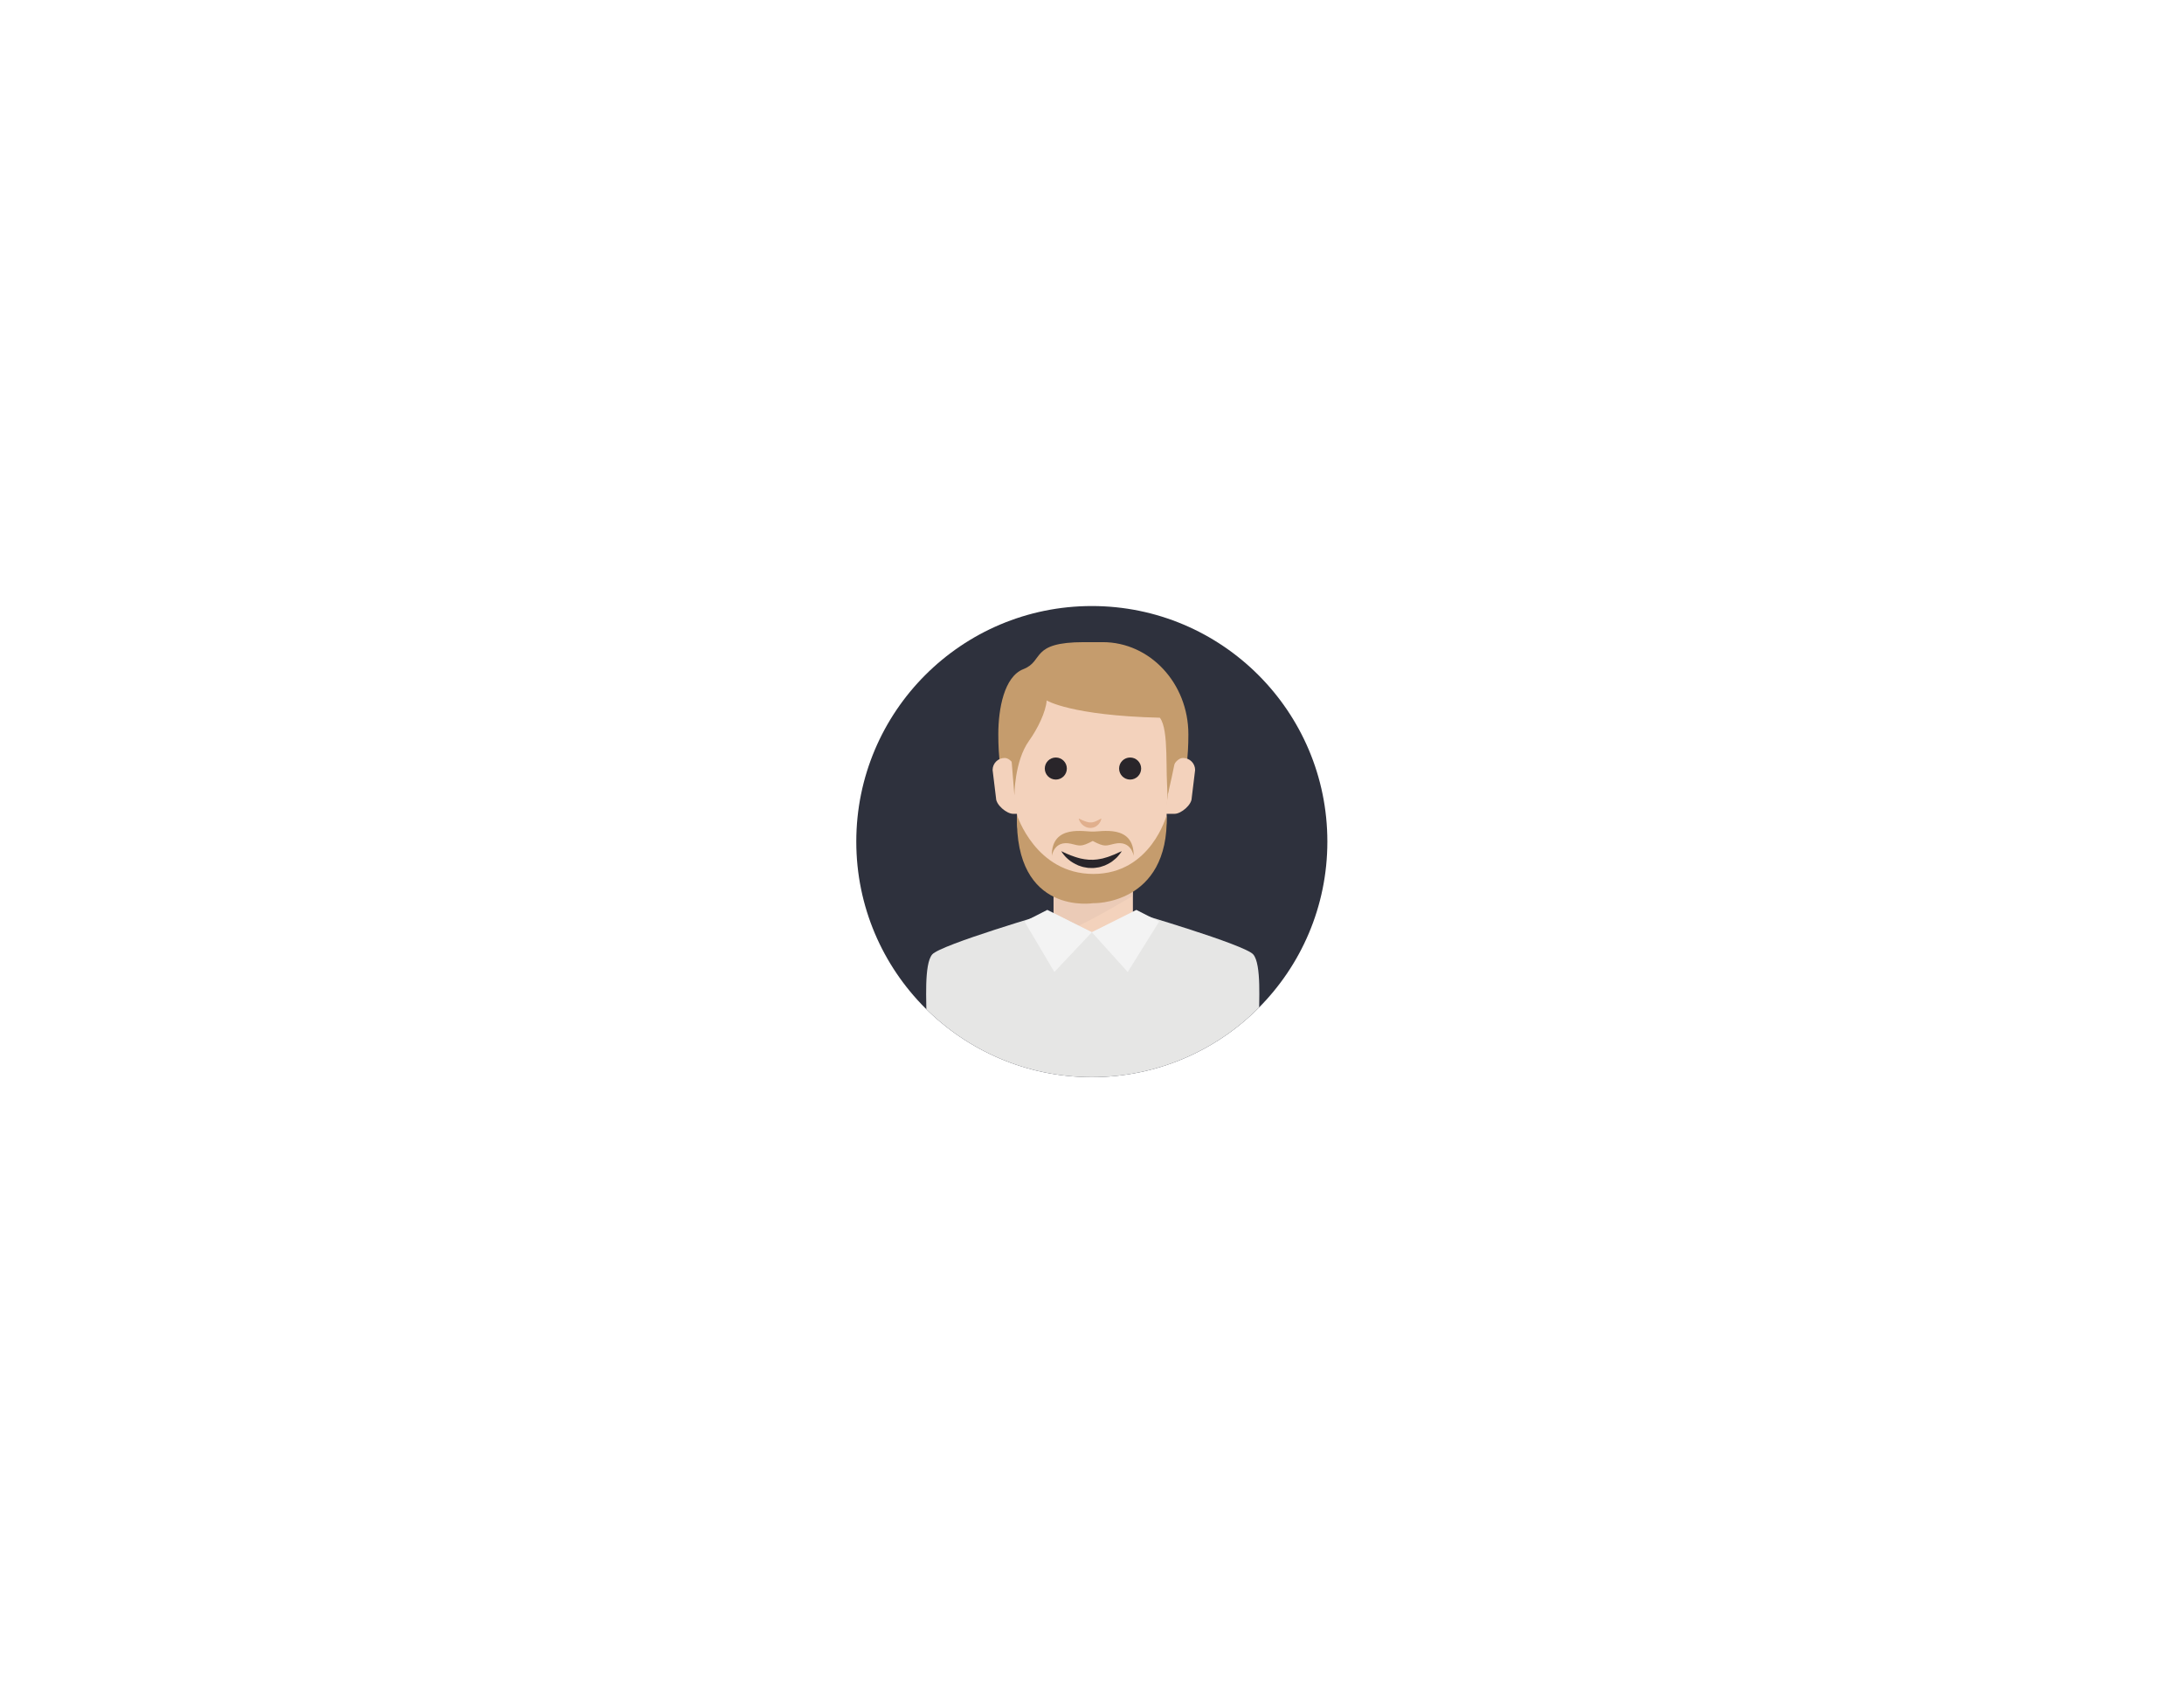
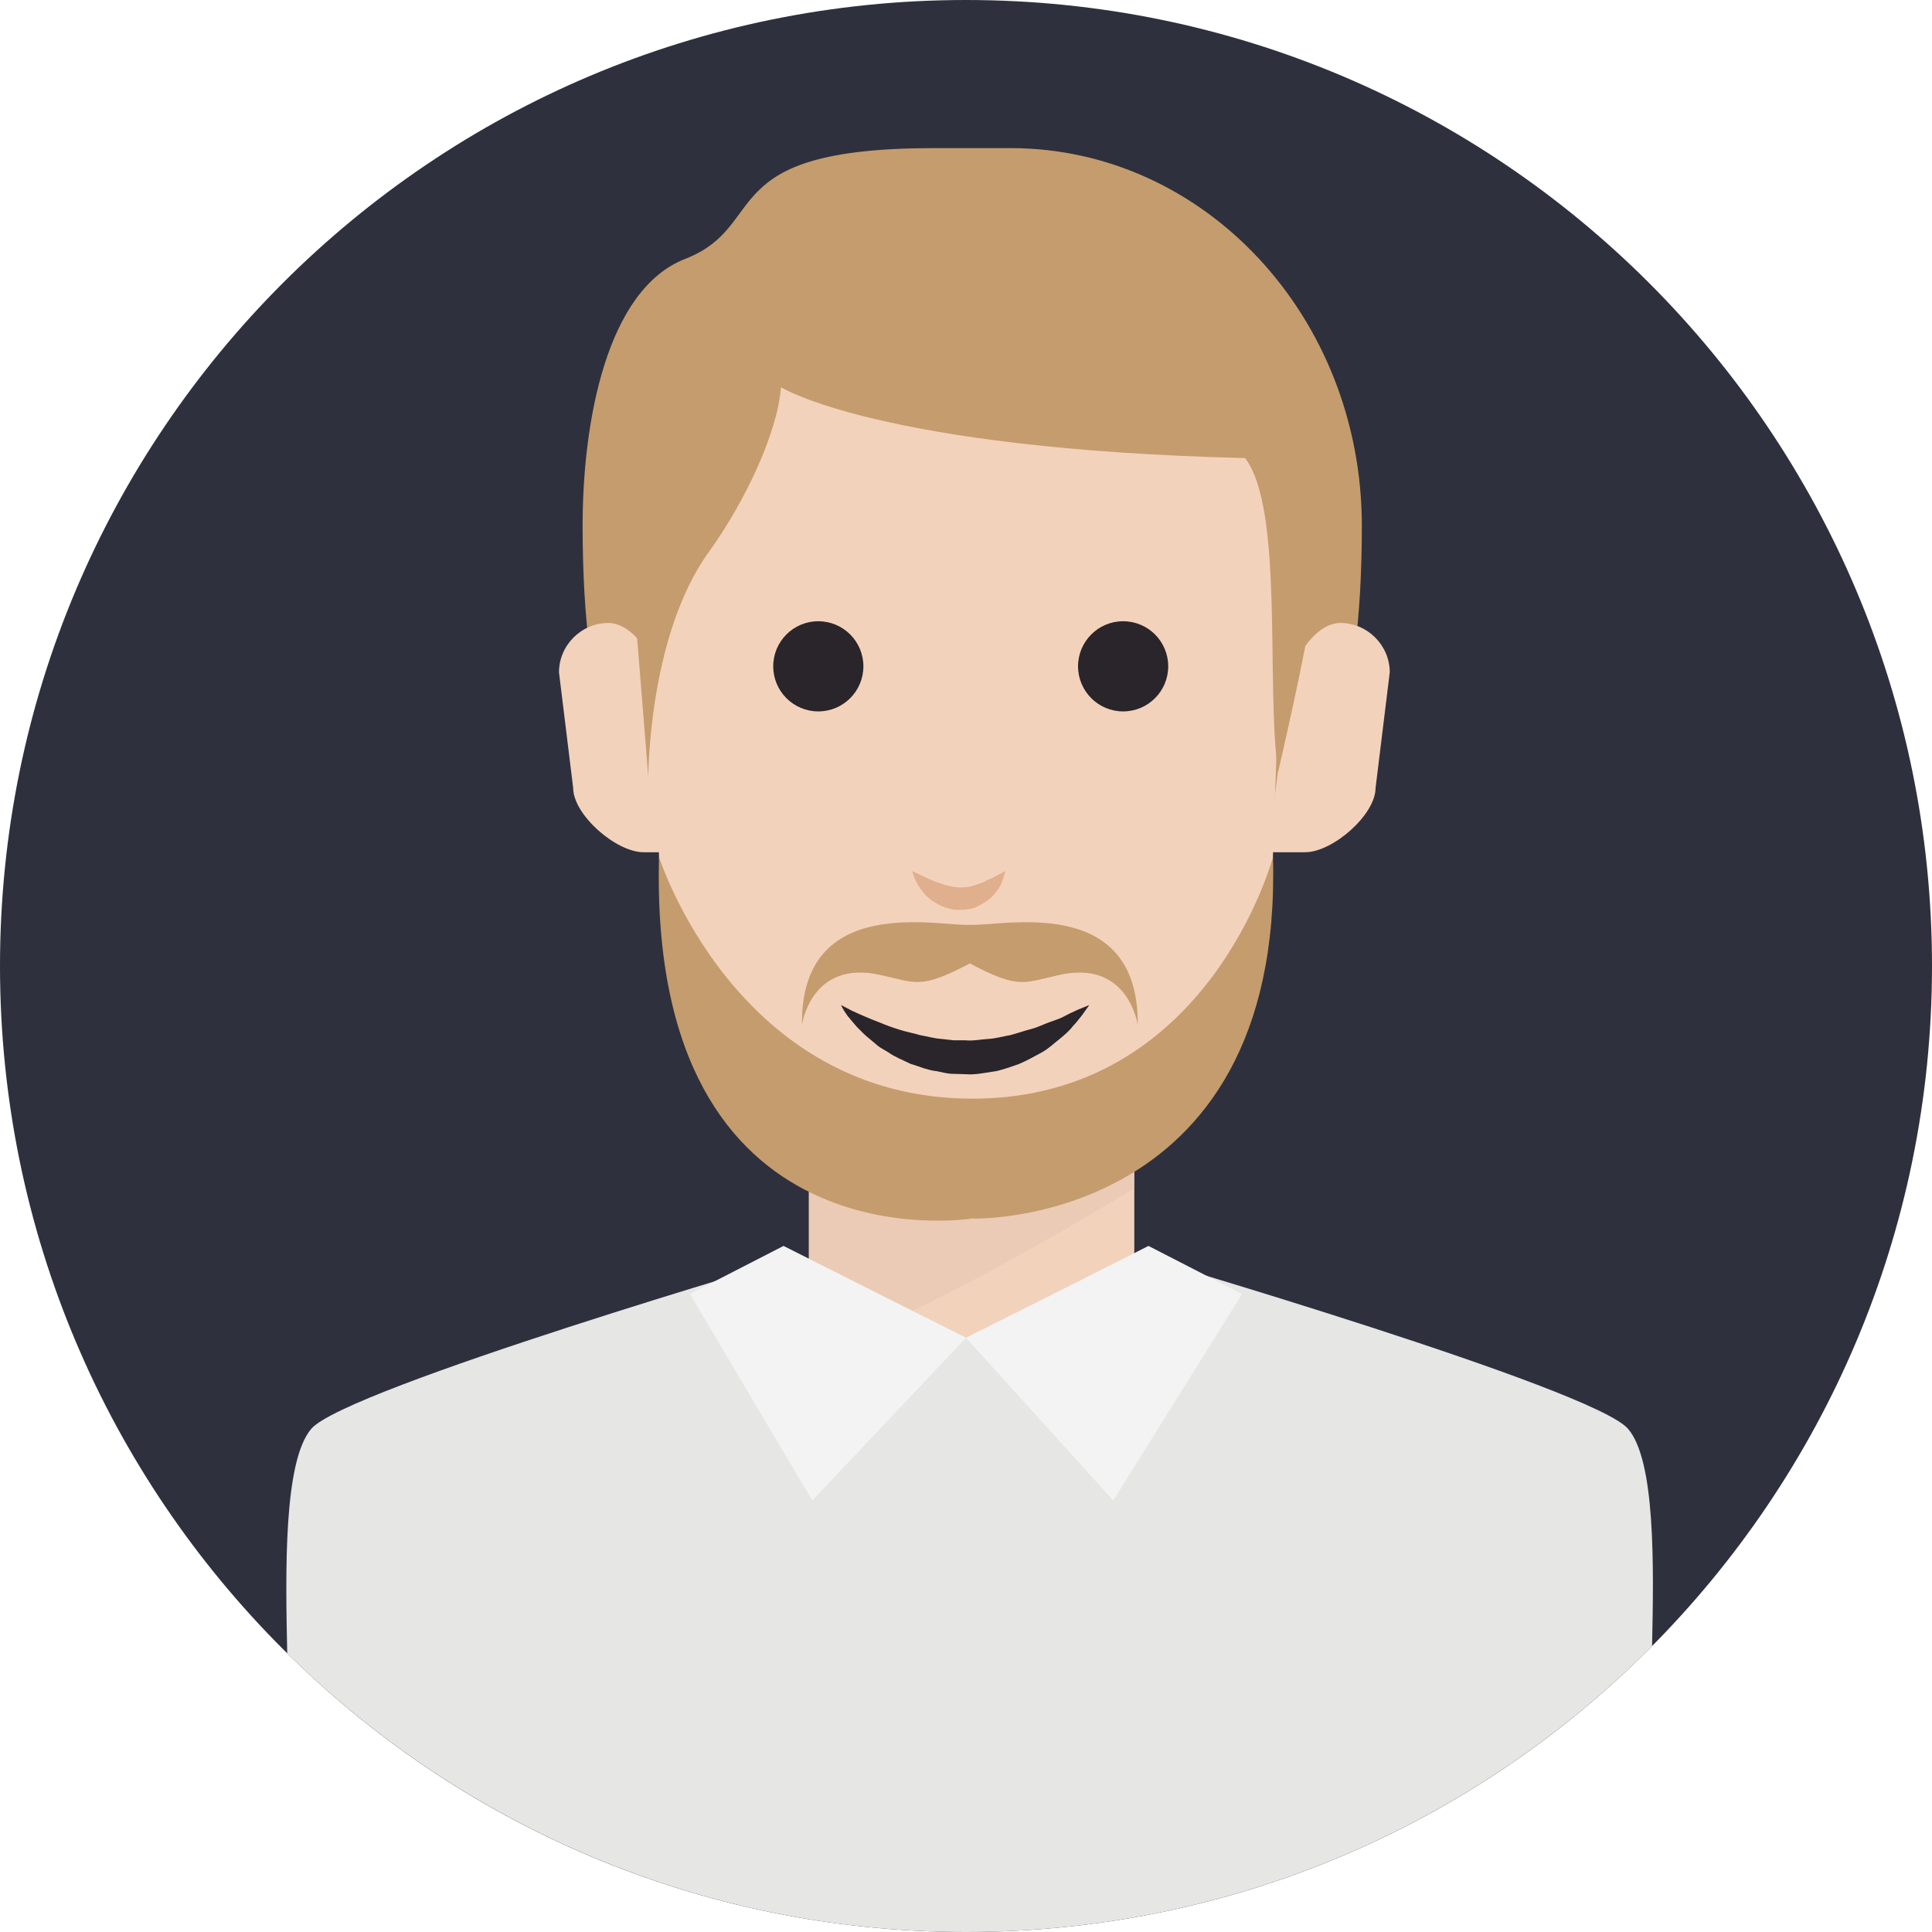
- <svg xmlns="http://www.w3.org/2000/svg" xmlns:xlink="http://www.w3.org/1999/xlink" width="792" height="612" viewBox="0 0 792 612">
-   <defs>
-     <circle id="a" cx="395.938" cy="305.158" r="85.414" />
-   </defs>
-   <use xlink:href="#a" overflow="visible" fill="#2E313D" />
-   <clipPath id="b">
-     <use xlink:href="#a" overflow="visible" />
-   </clipPath>
-   <g clip-path="url(#b)">
-     <path fill="#C59C6D" d="M430.952 266.236c0 33.398-13.905 33.398-31.063 33.398h-6.804c-17.155 0-31.063 0-31.063-33.398 0-9.223 2.132-20.92 9.1-23.616 7.597-2.94 2.27-9.782 21.963-9.782h6.803c17.157 0 31.062 14.953 31.062 33.398z" />
-     <path fill="#F3D2BC" d="M382.055 317.47v14.923l14.526 11.724 14.254-13.323v-13.91" />
-     <path opacity=".5" fill="#E4C4B1" d="M410.834 321.52v3.287s-15.25 9.274-23.63 12.66h-5.15v-15.06l28.78-.887z" />
-     <path fill="#F3D2BC" d="M405.947 248.72h-20.032c-9.97 0-18.053 9.194-18.053 20.534l1.046 29.36c0 10.96 16.41 23.82 26.51 24.67v.048c.167 0 .342-.014.514-.02.17.006.346.02.513.02v-.047c10.1-.85 26.51-13.71 26.51-24.672l1.045-29.36c0-11.34-8.083-20.534-18.053-20.534z" />
-     <g fill="#F3D2BC">
-       <path d="M432.152 289.4c0 2.41-3.807 5.685-6.218 5.685h-2.664c-2.412 0 0-2.74 0-5.15l1.148-8.85c0-2.41 2.2-6.252 4.61-6.252 2.412 0 4.367 1.954 4.367 4.365l-1.243 10.202zM361.197 289.4c0 2.41 3.807 5.685 6.218 5.685h2.665c2.41 0 0-2.74 0-5.15l-1.15-8.85c0-2.41-2.2-6.252-4.61-6.252s-4.365 1.954-4.365 4.365l1.242 10.202z" />
-     </g>
-     <path fill="#C59C6D" d="M420.605 260.24c3.462 4.504 1.846 20.19 2.917 27.744 0 0 2.602-11.11 2.952-14.273v-9.562l-4.276-12.88-15.272-4.175h-28.424l-9.238 6.883-3.203 12.305 1.803 22.125s-.02-12.386 5.31-19.815c3.162-4.406 6.106-10.543 6.396-14.613-.003 0 8.75 5.464 41.035 6.264" />
-     <g fill="#C59C6D">
-       <path d="M423.084 295.526s-5.676 21.358-26.595 21.358-27.69-21.358-27.69-21.358c-.938 36.663 27.69 31.95 27.69 31.95-.425.05 27.51.983 26.594-31.95z" />
-       <path d="M396.267 301.506c-2.617.2-14.98-2.863-14.84 8.837 0 0 .805-5.784 6.947-4.407 3.146.706 3.508 1.31 7.893-1.006M396.267 301.506c2.62.2 14.98-2.863 14.84 8.837 0 0-.804-5.784-6.946-4.407-3.146.706-3.506 1.31-7.893-1.006" />
-     </g>
-     <g>
-       <path fill="#E6E6E5" d="M454.476 346.072c-3.043-3.554-43.187-15.278-43.187-15.278l-15.345 7.23-14.7-7.23s-40.144 11.725-43.187 15.278-2.05 17.41-2.05 24.16.253 20.964.253 20.964L405 393l-.297-1.804h51.57s.252-14.213.252-20.964c0-6.75.994-20.606-2.05-24.16z" />
-       <g fill="#F3F3F3">
-         <path d="M395.945 338.025s-13.763-6.89-16.145-8.107l-8.282 4.228 10.84 18.287 13.587-14.408z" />
-         <path d="M395.938 338.025s13.763-6.89 16.144-8.107l8.283 4.228-11.408 18.287-13.02-14.408z" />
-       </g>
-     </g>
+ <svg xmlns="http://www.w3.org/2000/svg" viewBox="0 0 4500 4500">
+   <circle fill="#2E313D" cx="2250" cy="2250" r="2250" />
+   <path fill="#F3D2BC" d="M1884 2574v393l383 309 375-351v-366l-758 15zm0 0z" />
+   <path fill="#E6E6E5" d="M669 3851c407 401 965 649 1581 649 625 0 1190-255 1598-666 4-187 8-432-56-506-80-94-1138-403-1138-403l-404 191-387-191S805 3234 725 3328c-65 76-60 334-56 523z" />
+   <path fill="#C59C6D" d="M3172 1225c0 879-366 879-818 879h-179c-452 0-818 0-818-879 0-243 56-551 239-622 200-78 60-258 579-258h179c452 0 818 394 818 880z" />
+   <path fill="#E4C4B1" fill-opacity=".5" d="M2642 2681v87s-401 244-622 333h-136v-397l758-23z" />
+   <path fill="#F3D2BC" d="M2514 763h-528c-263 0-476 242-476 541l28 774c0 288 432 627 698 650v1c5 0 9-1 14-1 4 0 9 1 13 1v-1c266-23 699-362 699-650l27-774c0-299-213-541-475-541z" />
+   <path fill="#F3D2BC" d="M3204 1835c0 63-100 150-164 150h-70c-64 0 0-73 0-136l30-233c0-64 58-165 122-165 63 0 115 52 115 115l-33 269zm-1869 0c0 63 100 150 164 150h70c63 0 0-73 0-136l-30-233c0-64-58-165-122-165-63 0-115 52-115 115l33 269z" />
+   <path fill="#C59C6D" d="M2900 1067c91 118 48 532 77 731 0 0 68-293 77-376v-252l-112-340-403-110h-748l-244 182-84 324 47 583s0-327 140-522c84-116 161-278 169-385 0 0 230 144 1081 165zm0 0zM2965 1996s-149 563-700 563c-552 0-730-563-730-563-25 966 730 842 730 842-12 1 724 26 700-842z" />
+   <path fill="#C59C6D" d="M2259 2154c-69 5-395-76-391 233 0 0 21-153 183-116 83 18 92 34 208-27v-90zm0 0c69 5 394-76 391 233 0 0-22-153-183-116-83 18-93 34-208-27v-90zm0 0z" />
+   <g fill="#F3F3F3">
+     <path d="M2250 3116s-362-182-425-214l-218 112 285 481 358-379zM2250 3116s363-182 425-214l218 112-300 481-343-379z" />
  </g>
-   <path fill="#E0AF8D" d="M391.188 296.78s.64.292 1.446.667c.212.077.423.186.652.263.223.095.455.174.69.245.23.087.47.118.7.183.233.018.462.088.688.065.228.036.446-.02.67-.03.227-.017.442-.11.674-.14.22-.08.438-.173.66-.243.218-.088.42-.206.623-.293.416-.168.73-.403 1-.52.26-.128.428-.196.428-.196s-.03.168-.122.45c-.108.272-.208.712-.53 1.115-.153.21-.303.457-.522.67-.232.202-.48.425-.77.618-.318.15-.64.352-1.017.434-.375.09-.765.165-1.158.134-.4.006-.772-.096-1.135-.194-.344-.13-.686-.268-.963-.46-.29-.178-.54-.38-.755-.592-.227-.197-.387-.435-.55-.63-.603-.835-.71-1.543-.71-1.543z" />
-   <g>
-     <path fill="#29252A" d="M384.878 308.63l.97.468c.297.155.688.3 1.093.503.433.17.896.386 1.417.572.513.205 1.067.406 1.66.586.573.224 1.216.326 1.84.524.65.087 1.294.3 1.97.33.336.038.673.068 1.01.118l1.016.005c.682.073 1.35-.092 2.02-.108.67-.068 1.312-.254 1.96-.345.63-.16 1.233-.378 1.83-.532.6-.15 1.116-.443 1.642-.62.515-.202 1.02-.354 1.416-.58.408-.207.785-.368 1.096-.507.622-.275 1.01-.414 1.01-.414s-.21.33-.636.878c-.214.27-.473.61-.796.975-.302.393-.718.746-1.184 1.13-.478.366-.957.84-1.573 1.176-.615.332-1.26.722-1.978 1.02-.367.134-.746.253-1.13.376-.39.112-.77.28-1.186.313-.82.108-1.654.292-2.5.234l-1.265-.043c-.415-.057-.825-.14-1.23-.212-.41-.06-.808-.155-1.186-.295-.383-.123-.76-.245-1.124-.378-.7-.334-1.395-.612-1.977-1.01-.295-.19-.585-.365-.854-.553l-.744-.587c-.477-.37-.85-.79-1.194-1.13-.33-.362-.6-.686-.804-.973-.42-.556-.59-.923-.59-.923z" />
-   </g>
-   <circle fill="#29252A" cx="409.826" cy="278.668" r="4" />
-   <circle fill="#29252A" cx="382.879" cy="278.668" r="4" />
+   <path fill="#E0AF8D" d="M2125 2029s17 8 38 18c6 2 11 5 17 7l18 6c6 3 13 3 19 5 6 1 12 2 18 2 6 1 12-1 18-1s11-3 17-4l18-6c5-2 11-6 16-8 11-4 19-10 26-13 7-4 12-6 12-6s-1 5-4 12c-2 7-5 19-13 30-5 5-8 12-14 17-6 6-13 11-21 16-8 4-16 10-26 12s-20 4-31 3c-10 1-20-2-30-5-9-3-18-7-25-12-8-4-14-10-20-15-6-6-10-12-14-17-16-22-19-41-19-41z" />
+   <path fill="#29252A" d="M1959 2341l25 13c8 4 18 8 29 13s24 10 37 15c14 6 28 11 44 16 15 5 32 8 49 13 17 3 34 8 51 9l27 3h27c18 2 35-2 53-3s35-6 52-9c16-4 32-10 48-14s29-11 43-16 27-9 37-15c11-6 21-10 29-14 17-7 27-11 27-11s-6 9-17 24c-6 7-12 16-21 25-8 11-19 20-31 30-13 10-25 22-41 31-17 9-34 19-53 27-9 3-19 7-29 10-11 3-21 7-32 8-21 3-43 8-65 6l-34-1c-11-1-22-4-32-6-11-1-21-4-31-7-11-4-20-7-30-10-18-9-37-16-52-27-8-5-16-9-23-14l-19-16c-13-10-23-21-32-30-8-9-15-18-21-25-11-15-15-25-15-25z" />
+   <circle fill="#29252A" cx="2616" cy="1552" r="105" />
+   <circle fill="#29252A" cx="1906" cy="1552" r="105" />
</svg>
